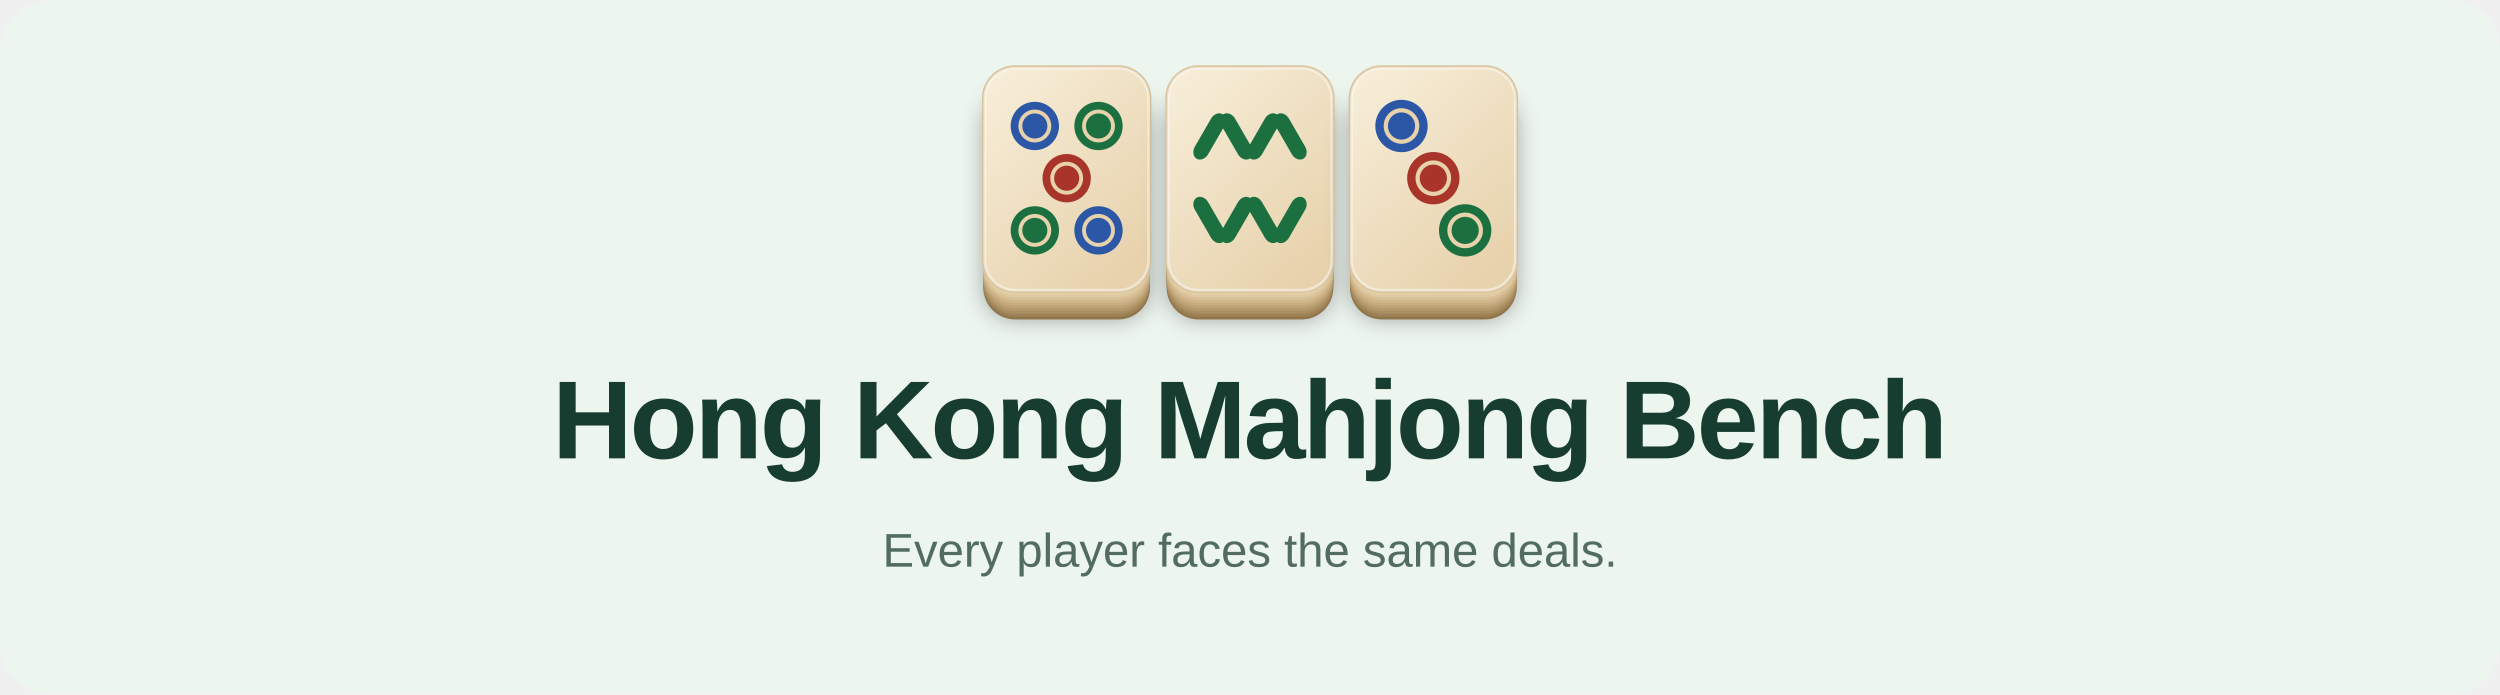
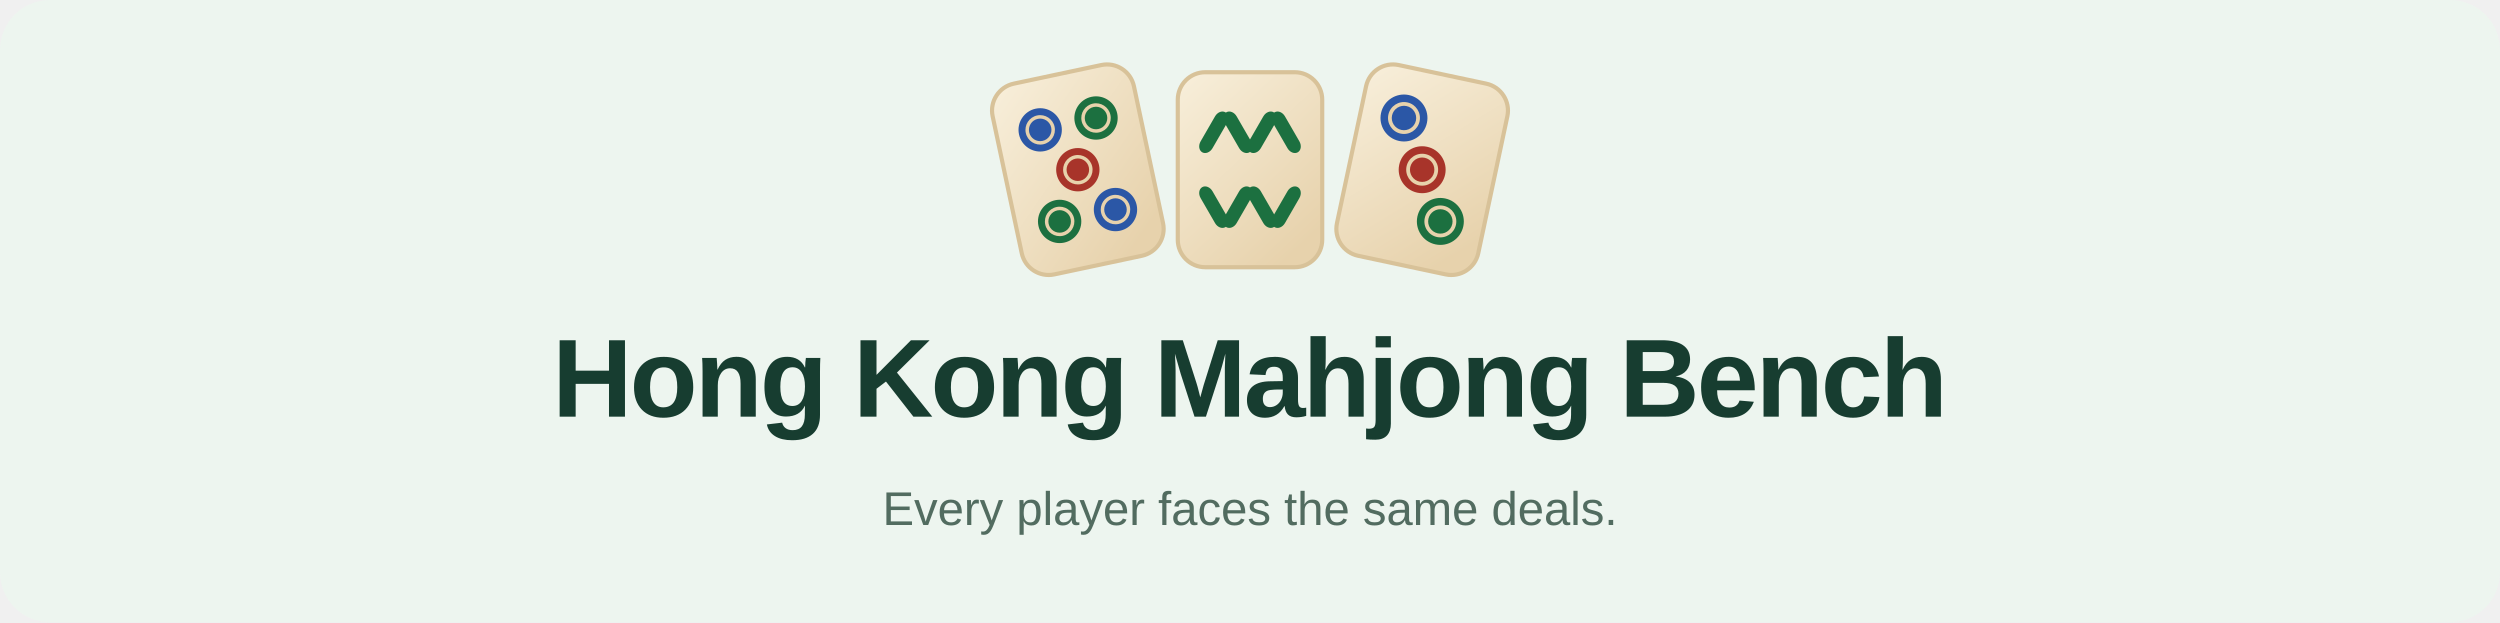
- <svg xmlns="http://www.w3.org/2000/svg" viewBox="0 0 900 250" role="img" aria-labelledby="banner-title">
-   <rect width="900" height="250" rx="18" fill="#edf5ef" />
+ <svg xmlns="http://www.w3.org/2000/svg" viewBox="0 0 900 224" role="img" aria-labelledby="banner-title">
+   <rect width="900" height="224" rx="18" fill="#edf5ef" />
  <defs>
    <linearGradient id="ivory" x1="0" y1="0" x2=".7" y2="1">
      <stop stop-color="#f8efdb" />
      <stop offset="1" stop-color="#e7d2ac" />
    </linearGradient>
-     <filter id="tile-shadow" x="-50%" y="-30%" width="200%" height="190%">
-       <feGaussianBlur stdDeviation="4" />
-     </filter>
  </defs>
-   <g transform="translate(354 24)">
-     <rect y="10" width="60" height="81" rx="11.4" fill="#000" opacity=".32" filter="url(#tile-shadow)" />
-     <rect y="10" width="60" height="81" rx="11.4" fill="#91764c" />
-     <rect y="9" width="60" height="81" rx="11.4" fill="#9d8256" />
-     <rect y="8" width="60" height="81" rx="11.4" fill="#a88d60" />
-     <rect y="7" width="60" height="81" rx="11.4" fill="#b3986a" />
-     <rect y="6" width="60" height="81" rx="11.4" fill="#bda375" />
-     <rect y="5" width="60" height="81" rx="11.4" fill="#c7ad80" />
-     <rect y="4" width="60" height="81" rx="11.4" fill="#d0b78b" />
-     <rect y="3" width="60" height="81" rx="11.4" fill="#d8c096" />
-     <rect y="2" width="60" height="81" rx="11.4" fill="#dfc9a0" />
-     <rect y="1" width="60" height="81" rx="11.4" fill="#e5d1aa" />
-     <rect width="60" height="81" rx="11.4" fill="url(#ivory)" stroke="#d8c299" />
-     <rect x=".5" y=".5" width="59" height="80" rx="10.9" fill="none" stroke="#fff" stroke-opacity=".5" />
-     <g transform="translate(1 1) scale(.58)">
+   <g transform="rotate(-12 388 61) translate(362 26)">
+     <rect width="52" height="70.2" rx="9.9" fill="url(#ivory)" stroke="#d8c299" stroke-width="1.5" />
+     <g transform="scale(.52)">
      <svg width="100" height="135" class="tile-face" viewBox="0 0 100 135" aria-hidden="true" focusable="false">
        <g>
          <g>
            <circle cx="30.24" cy="35.1" r="15" fill="#2B57A6" />
            <circle cx="30.24" cy="35.1" r="10.2" fill="#E7D2AC" />
            <circle cx="30.24" cy="35.1" r="7.8" fill="#2B57A6" />
          </g>
          <g>
            <circle cx="69.76" cy="35.1" r="15" fill="#1C7040" />
            <circle cx="69.76" cy="35.1" r="10.2" fill="#E7D2AC" />
            <circle cx="69.76" cy="35.1" r="7.8" fill="#1C7040" />
          </g>
          <g>
            <circle cx="50" cy="67.5" r="15" fill="#A8342A" />
            <circle cx="50" cy="67.5" r="10.2" fill="#E7D2AC" />
            <circle cx="50" cy="67.5" r="7.8" fill="#A8342A" />
          </g>
          <g>
            <circle cx="30.24" cy="99.9" r="15" fill="#1C7040" />
            <circle cx="30.24" cy="99.9" r="10.2" fill="#E7D2AC" />
            <circle cx="30.24" cy="99.9" r="7.8" fill="#1C7040" />
          </g>
          <g>
            <circle cx="69.76" cy="99.9" r="15" fill="#2B57A6" />
            <circle cx="69.76" cy="99.9" r="10.2" fill="#E7D2AC" />
            <circle cx="69.76" cy="99.9" r="7.8" fill="#2B57A6" />
          </g>
        </g>
      </svg>
    </g>
  </g>
-   <g transform="translate(420 24)">
-     <rect y="10" width="60" height="81" rx="11.4" fill="#000" opacity=".32" filter="url(#tile-shadow)" />
-     <rect y="10" width="60" height="81" rx="11.4" fill="#91764c" />
-     <rect y="9" width="60" height="81" rx="11.4" fill="#9d8256" />
-     <rect y="8" width="60" height="81" rx="11.4" fill="#a88d60" />
-     <rect y="7" width="60" height="81" rx="11.4" fill="#b3986a" />
-     <rect y="6" width="60" height="81" rx="11.4" fill="#bda375" />
-     <rect y="5" width="60" height="81" rx="11.4" fill="#c7ad80" />
-     <rect y="4" width="60" height="81" rx="11.4" fill="#d0b78b" />
-     <rect y="3" width="60" height="81" rx="11.4" fill="#d8c096" />
-     <rect y="2" width="60" height="81" rx="11.4" fill="#dfc9a0" />
-     <rect y="1" width="60" height="81" rx="11.4" fill="#e5d1aa" />
-     <rect width="60" height="81" rx="11.4" fill="url(#ivory)" stroke="#d8c299" />
-     <rect x=".5" y=".5" width="59" height="80" rx="10.9" fill="none" stroke="#fff" stroke-opacity=".5" />
-     <g transform="translate(1 1) scale(.58)">
+   <g transform="rotate(0 450 61) translate(424 26)">
+     <rect width="52" height="70.2" rx="9.9" fill="url(#ivory)" stroke="#d8c299" stroke-width="1.5" />
+     <g transform="scale(.52)">
      <svg width="100" height="135" class="tile-face" viewBox="0 0 100 135" aria-hidden="true" focusable="false">
        <g>
          <rect x="20.17" y="25.58" width="9.5" height="32" rx="6" fill="#1C7040" transform="rotate(30 24.92 41.58)" />
          <rect x="36.89" y="25.58" width="9.5" height="32" rx="6" fill="#1C7040" transform="rotate(-30 41.64 41.58)" />
          <rect x="53.61" y="25.58" width="9.5" height="32" rx="6" fill="#1C7040" transform="rotate(30 58.36 41.58)" />
          <rect x="70.33" y="25.58" width="9.5" height="32" rx="6" fill="#1C7040" transform="rotate(-30 75.08 41.58)" />
          <rect x="20.17" y="77.42" width="9.5" height="32" rx="6" fill="#1C7040" transform="rotate(-30 24.92 93.42)" />
          <rect x="36.89" y="77.42" width="9.5" height="32" rx="6" fill="#1C7040" transform="rotate(30 41.64 93.42)" />
          <rect x="53.61" y="77.42" width="9.5" height="32" rx="6" fill="#1C7040" transform="rotate(-30 58.36 93.42)" />
          <rect x="70.33" y="77.42" width="9.5" height="32" rx="6" fill="#1C7040" transform="rotate(30 75.08 93.42)" />
        </g>
      </svg>
    </g>
  </g>
-   <g transform="translate(486 24)">
-     <rect y="10" width="60" height="81" rx="11.4" fill="#000" opacity=".32" filter="url(#tile-shadow)" />
-     <rect y="10" width="60" height="81" rx="11.4" fill="#91764c" />
-     <rect y="9" width="60" height="81" rx="11.4" fill="#9d8256" />
-     <rect y="8" width="60" height="81" rx="11.4" fill="#a88d60" />
-     <rect y="7" width="60" height="81" rx="11.4" fill="#b3986a" />
-     <rect y="6" width="60" height="81" rx="11.4" fill="#bda375" />
-     <rect y="5" width="60" height="81" rx="11.4" fill="#c7ad80" />
-     <rect y="4" width="60" height="81" rx="11.4" fill="#d0b78b" />
-     <rect y="3" width="60" height="81" rx="11.4" fill="#d8c096" />
-     <rect y="2" width="60" height="81" rx="11.4" fill="#dfc9a0" />
-     <rect y="1" width="60" height="81" rx="11.4" fill="#e5d1aa" />
-     <rect width="60" height="81" rx="11.4" fill="url(#ivory)" stroke="#d8c299" />
-     <rect x=".5" y=".5" width="59" height="80" rx="10.9" fill="none" stroke="#fff" stroke-opacity=".5" />
-     <g transform="translate(1 1) scale(.58)">
+   <g transform="rotate(12 512 61) translate(486 26)">
+     <rect width="52" height="70.2" rx="9.9" fill="url(#ivory)" stroke="#d8c299" stroke-width="1.5" />
+     <g transform="scale(.52)">
      <svg width="100" height="135" class="tile-face" viewBox="0 0 100 135" aria-hidden="true" focusable="false">
        <g>
          <g>
            <circle cx="30.24" cy="35.1" r="16.25" fill="#2B57A6" />
            <circle cx="30.24" cy="35.1" r="11.05" fill="#E7D2AC" />
            <circle cx="30.24" cy="35.1" r="8.45" fill="#2B57A6" />
          </g>
          <g>
            <circle cx="50" cy="67.5" r="16.25" fill="#A8342A" />
            <circle cx="50" cy="67.5" r="11.05" fill="#E7D2AC" />
            <circle cx="50" cy="67.5" r="8.45" fill="#A8342A" />
          </g>
          <g>
            <circle cx="69.76" cy="99.9" r="16.25" fill="#1C7040" />
            <circle cx="69.76" cy="99.9" r="11.05" fill="#E7D2AC" />
            <circle cx="69.76" cy="99.9" r="8.45" fill="#1C7040" />
          </g>
        </g>
      </svg>
    </g>
  </g>
-   <text x="450" y="165" text-anchor="middle" fill="#173d30" font-family="-apple-system,BlinkMacSystemFont,Segoe UI,Arial,sans-serif" font-size="40" font-weight="700" letter-spacing="-1">Hong Kong Mahjong Bench</text>
-   <text x="450" y="204" text-anchor="middle" fill="#526c60" font-family="-apple-system,BlinkMacSystemFont,Segoe UI,Arial,sans-serif" font-size="17">Every player faces the same deals.</text>
+   <text x="450" y="150" text-anchor="middle" fill="#173d30" font-family="-apple-system,BlinkMacSystemFont,Segoe UI,Arial,sans-serif" font-size="40" font-weight="700" letter-spacing="-1">Hong Kong Mahjong Bench</text>
+   <text x="450" y="189" text-anchor="middle" fill="#526c60" font-family="-apple-system,BlinkMacSystemFont,Segoe UI,Arial,sans-serif" font-size="17">Every player faces the same deals.</text>
</svg>
